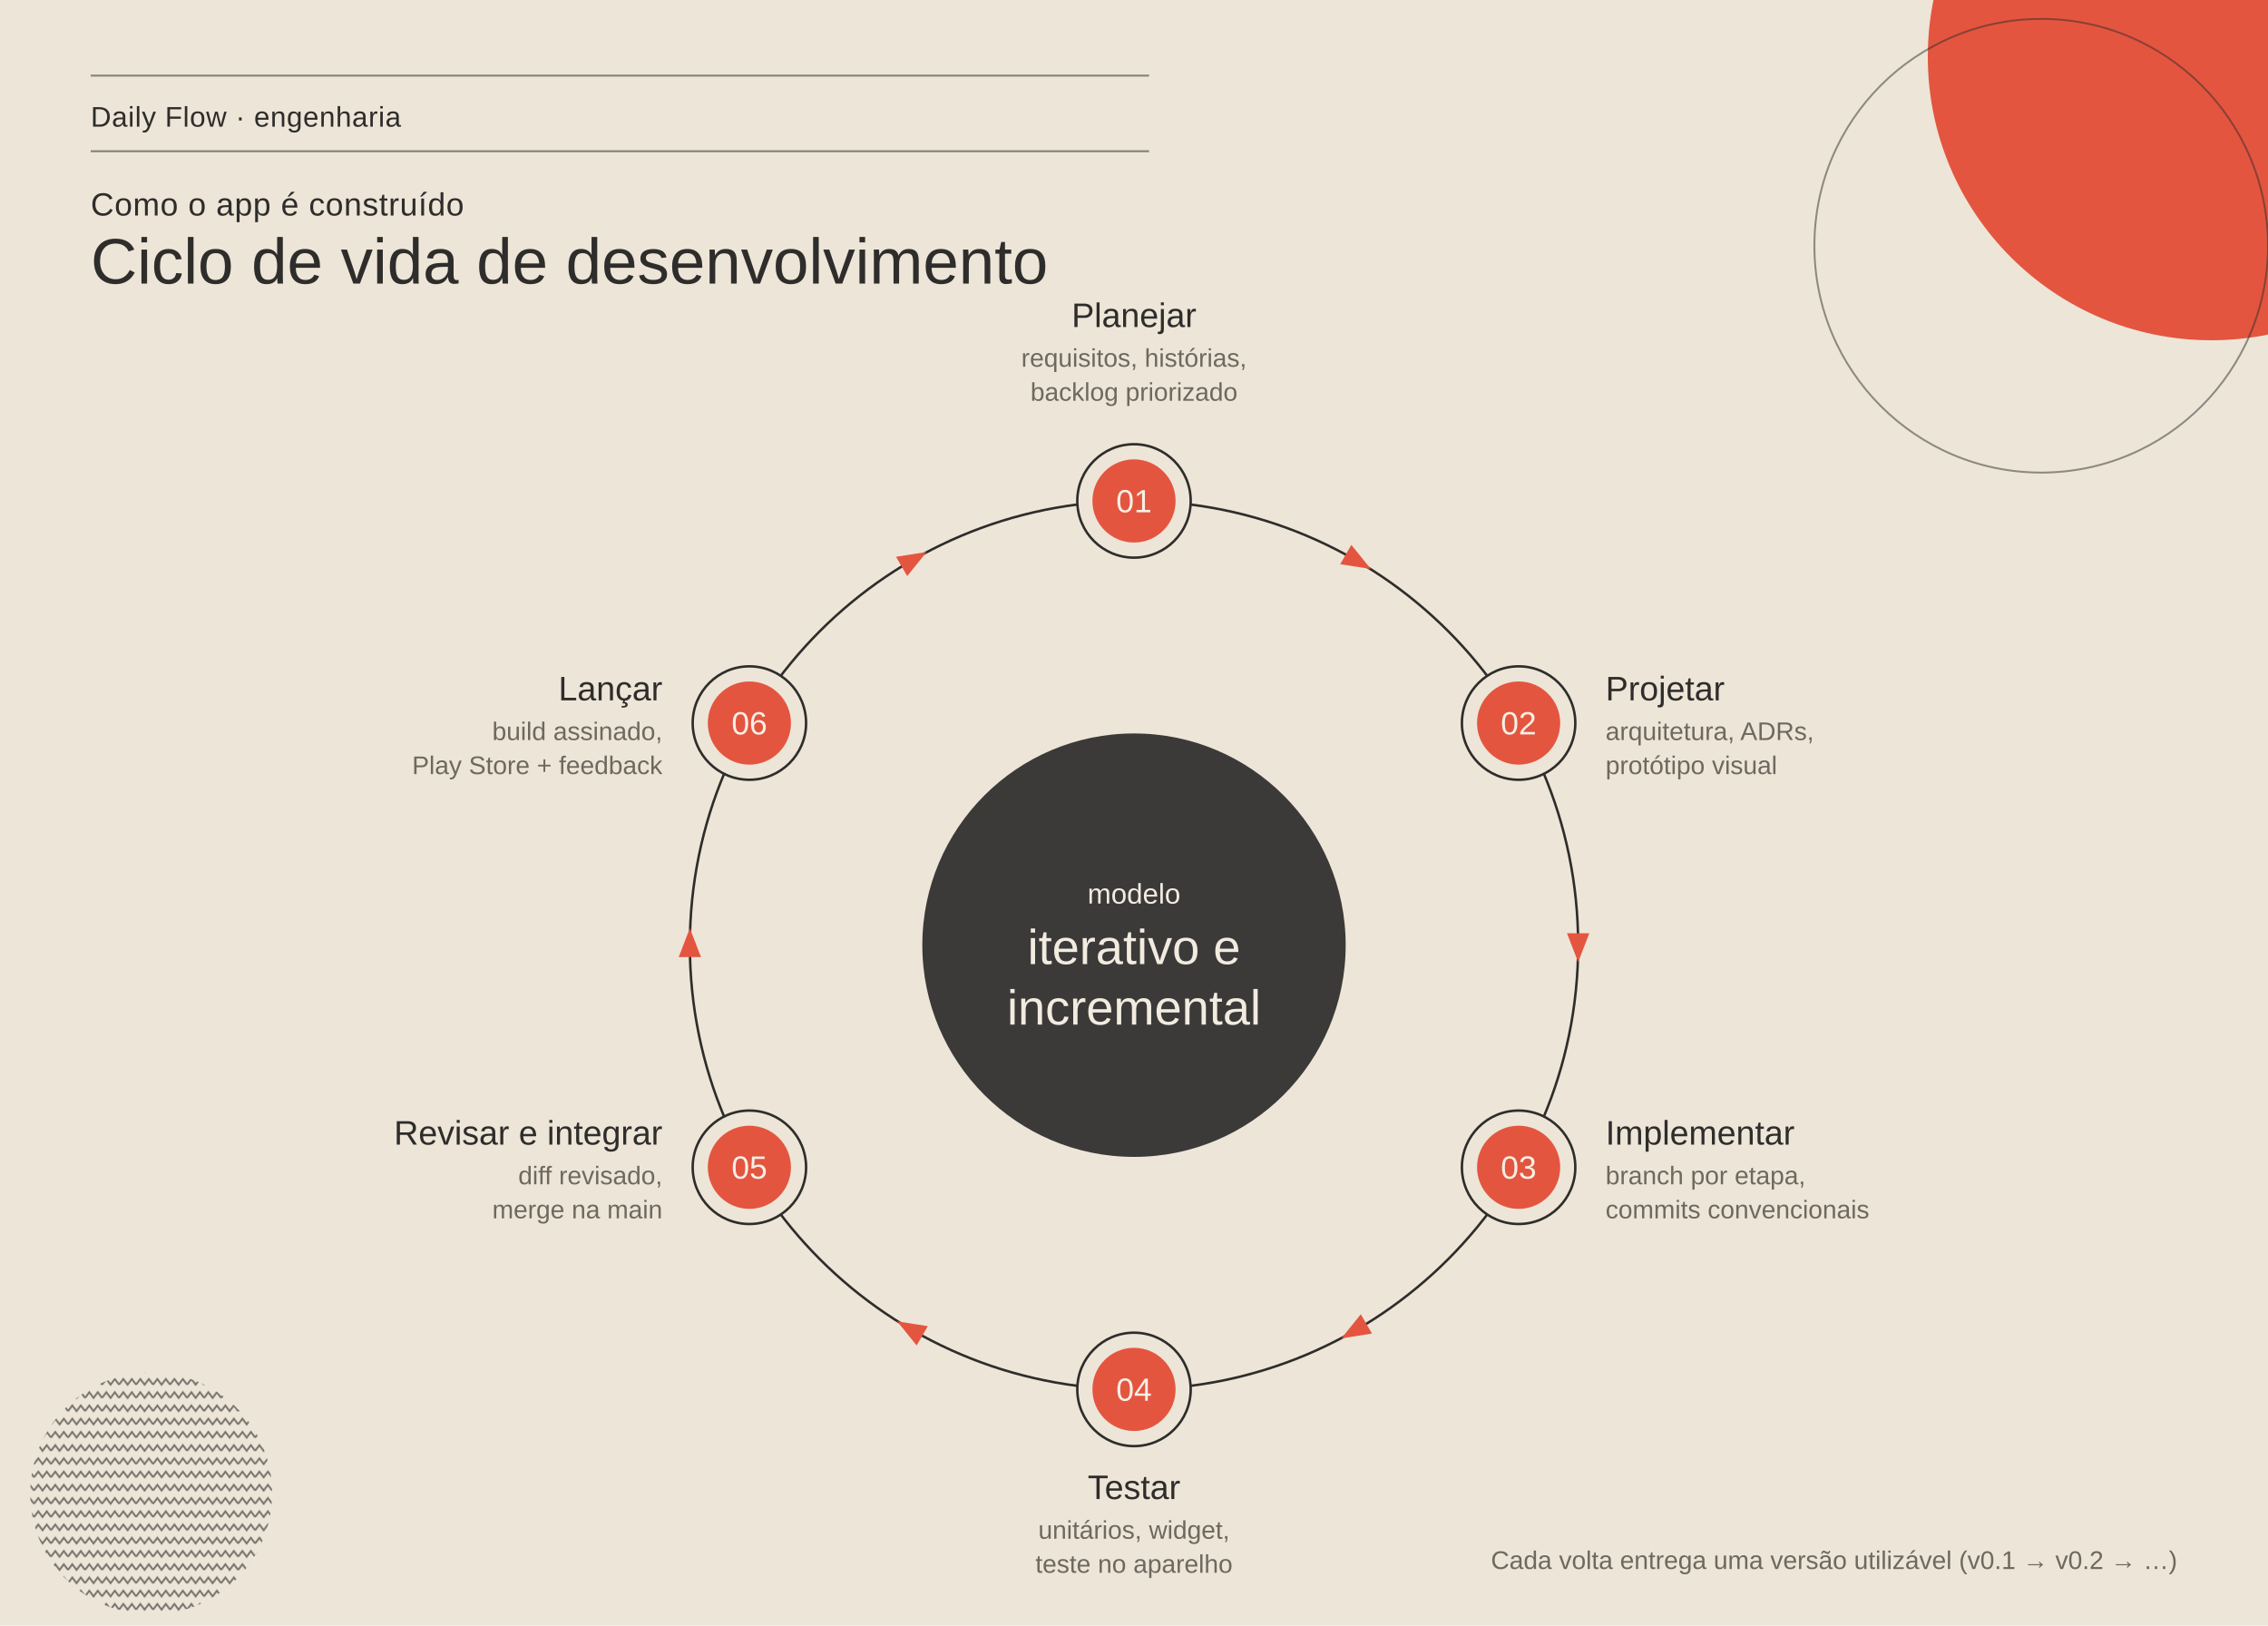
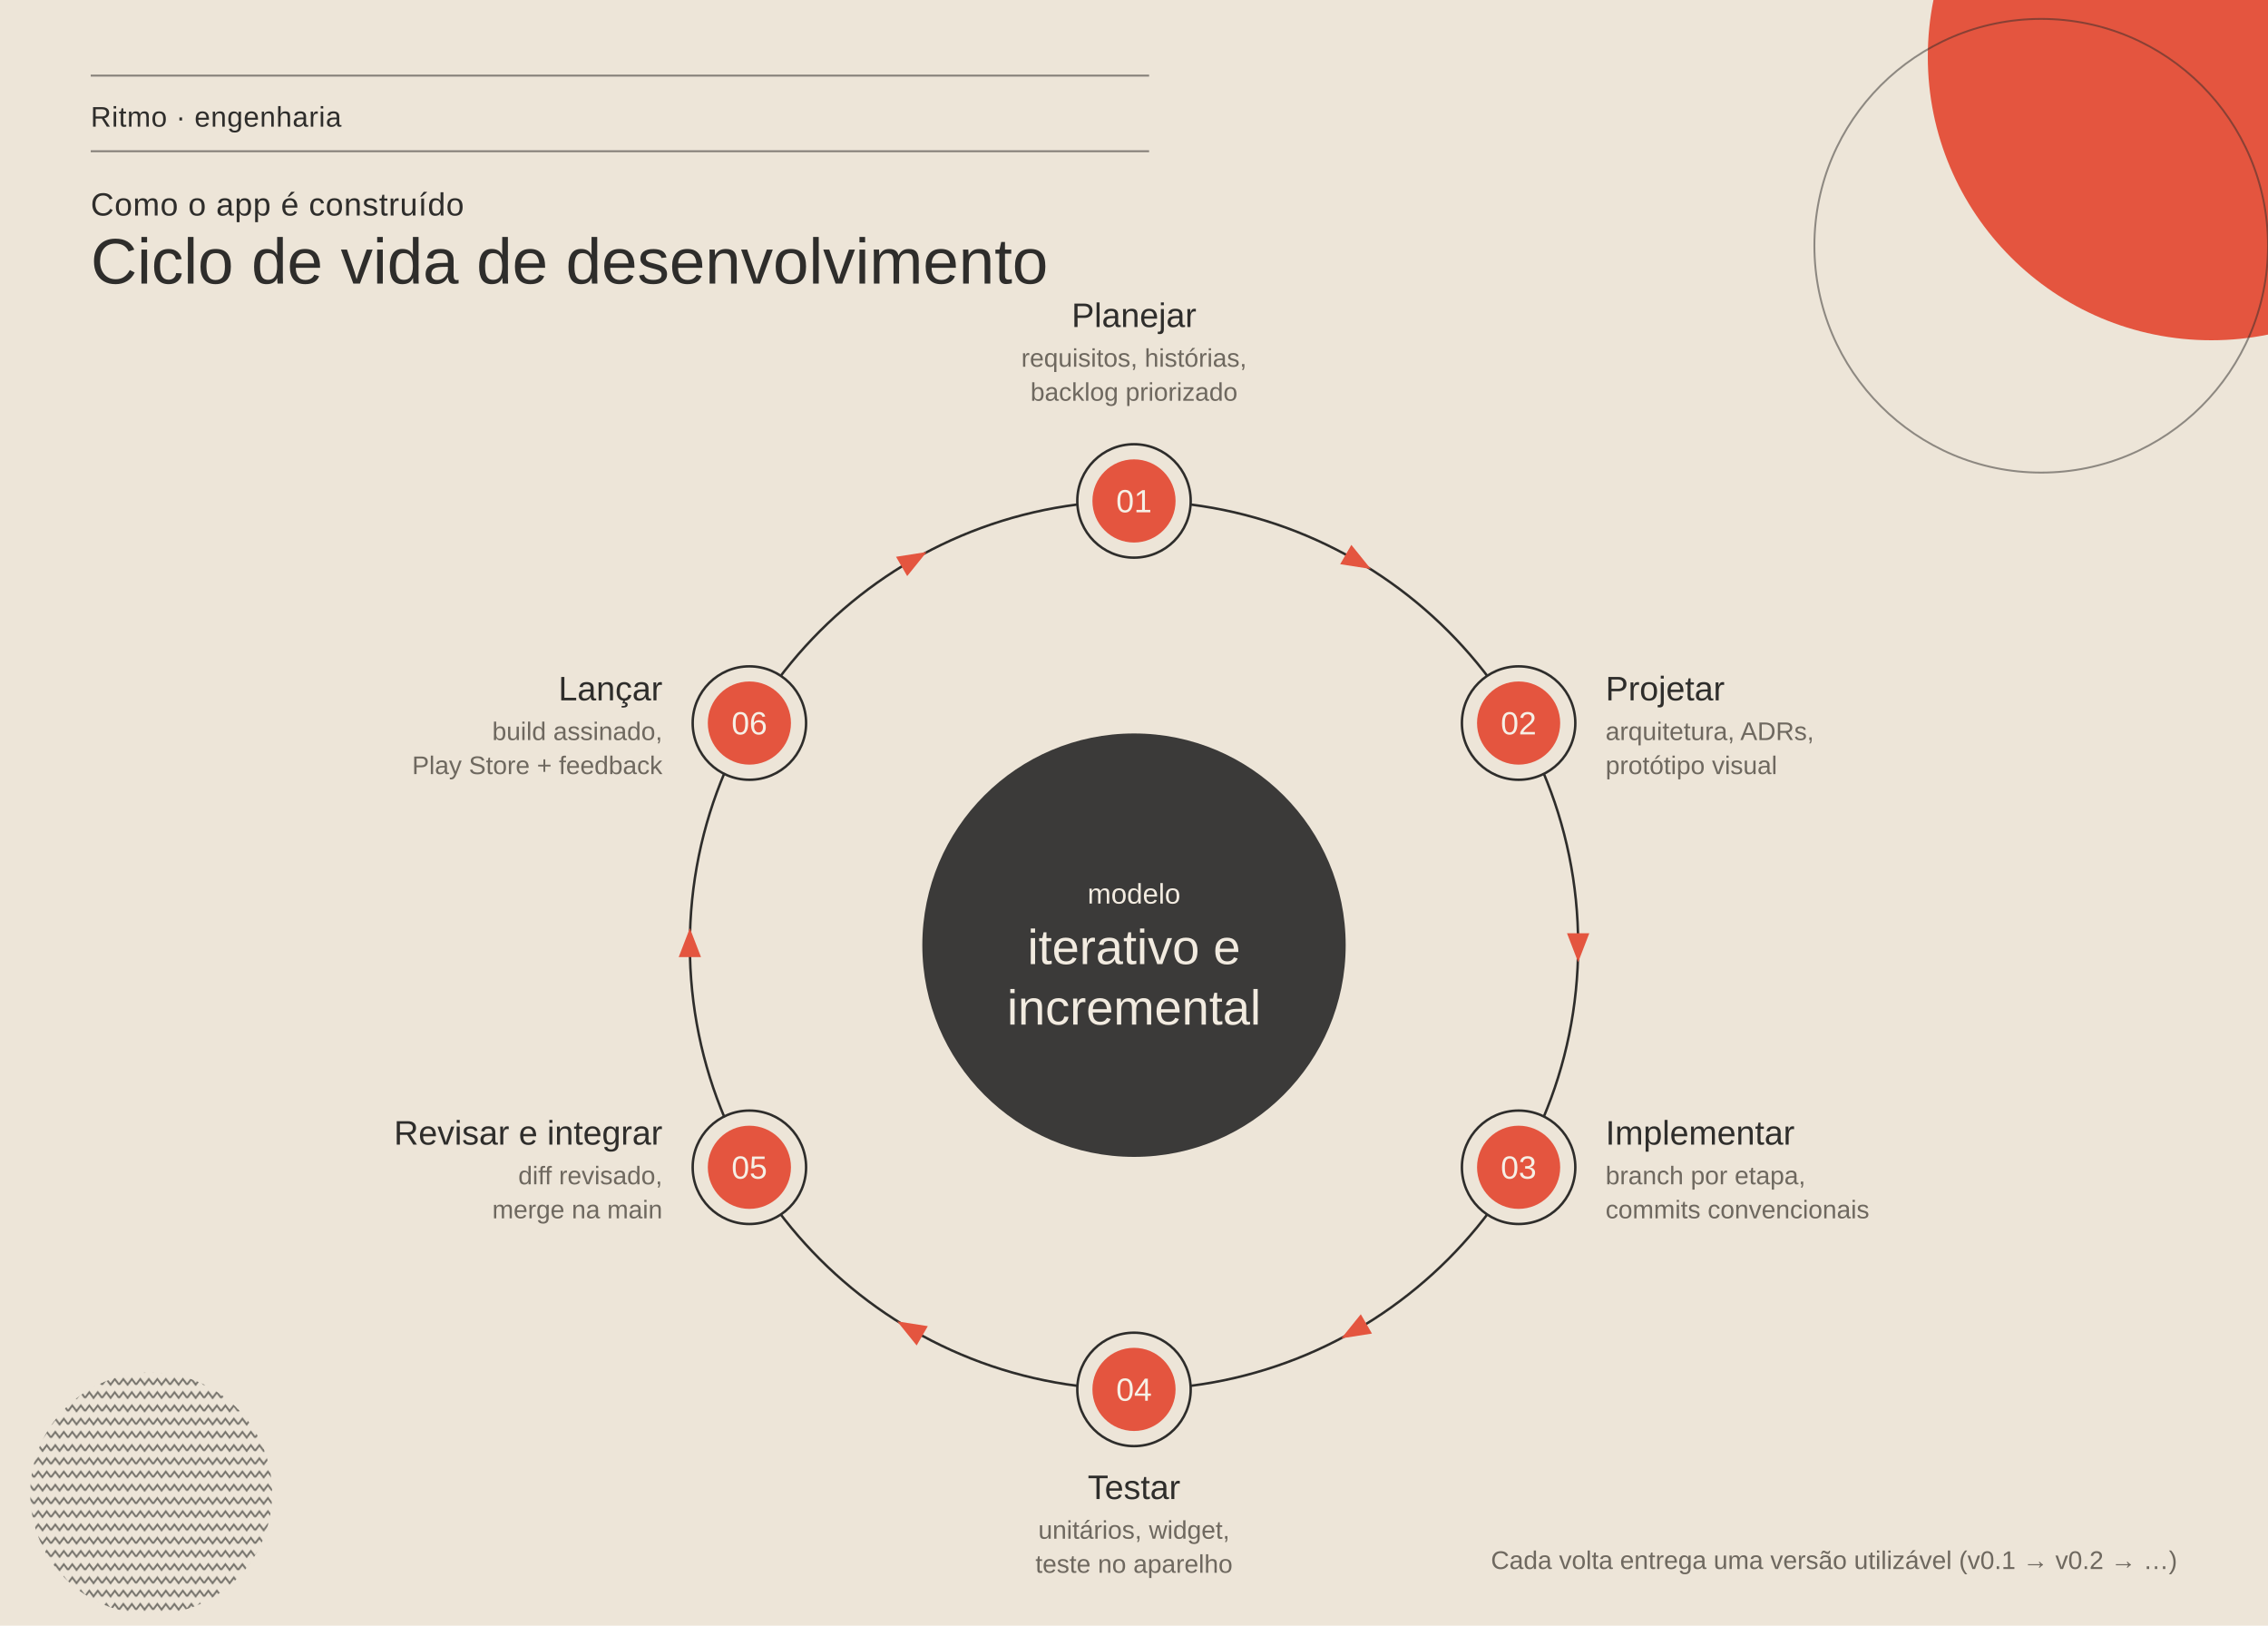
<svg xmlns="http://www.w3.org/2000/svg" width="1200" height="860" viewBox="0 0 1200 860" role="img" aria-labelledby="t d">
  <defs>
    <pattern id="zig" width="9" height="7" patternUnits="userSpaceOnUse">
      <path d="M0 4.5 L2.25 1.5 L4.5 4.5 L6.75 1.5 L9 4.5" fill="none" stroke="#2E2D2B" stroke-width="1" stroke-opacity=".6" />
    </pattern>
  </defs>
  <style>
  text { font-family: Jost, Futura, 'Century Gothic', 'Avenir Next', 'Segoe UI', Arial, sans-serif; fill: #2E2D2B; }
  .eyebrow { font-size: 15px; font-weight: 400; letter-spacing: .3px; }
  .title { font-size: 34px; font-weight: 300; }
  .h { font-size: 18px; font-weight: 500; }
  .s { font-size: 13.5px; fill: #6E685F; }
  .n { font-size: 15px; font-weight: 500; fill: #E4553F; }
  .on { fill: #F2EBE0; }
  .onm { fill: #B5AEA3; }
  .mono { font-family: Consolas, Menlo, 'DejaVu Sans Mono', monospace; }
</style>
  <rect width="1200" height="860" fill="#EDE5D8" />
  <circle cx="1170" cy="30" r="150" fill="#E4553F" />
  <circle cx="1080" cy="130" r="120" fill="none" stroke="#2E2D2B" stroke-opacity=".5" />
  <circle cx="80" cy="790" r="64" fill="url(#zig)" />
  <line x1="48" y1="40" x2="608" y2="40" stroke="#2E2D2B" stroke-opacity=".55" />
-   <text x="48" y="67" class="eyebrow">Daily Flow · engenharia</text>
+   <text x="48" y="67" class="eyebrow">Ritmo · engenharia</text>
  <line x1="48" y1="80" x2="608" y2="80" stroke="#2E2D2B" stroke-opacity=".55" />
  <text x="48" y="114" class="eyebrow" style="font-weight:300;font-size:17px">Como o app é construído</text>
  <text x="48" y="150" class="title">Ciclo de vida de desenvolvimento</text>
  <circle cx="600" cy="500" r="235" fill="none" stroke="#2E2D2B" stroke-width="1.3" />
  <polygon points="9,0 -6.3,5.9 -6.3,-5.9" fill="#E4553F" transform="translate(717.5 296.5) rotate(30.0)" />
  <polygon points="9,0 -6.3,5.9 -6.3,-5.9" fill="#E4553F" transform="translate(835.0 500.0) rotate(90.0)" />
  <polygon points="9,0 -6.3,5.9 -6.3,-5.9" fill="#E4553F" transform="translate(717.5 703.5) rotate(150.0)" />
  <polygon points="9,0 -6.3,5.9 -6.3,-5.9" fill="#E4553F" transform="translate(482.5 703.5) rotate(210.0)" />
  <polygon points="9,0 -6.3,5.9 -6.3,-5.9" fill="#E4553F" transform="translate(365.0 500.0) rotate(270.0)" />
  <polygon points="9,0 -6.3,5.9 -6.3,-5.9" fill="#E4553F" transform="translate(482.5 296.5) rotate(330.0)" />
  <circle cx="600" cy="500" r="112" fill="#3B3A39" />
  <text x="600" y="478" text-anchor="middle" class="on" style="font-size:15px">modelo</text>
  <text x="600" y="510" text-anchor="middle" class="on" style="font-size:26px;font-weight:300">iterativo e</text>
  <text x="600" y="542" text-anchor="middle" class="on" style="font-size:26px;font-weight:300">incremental</text>
  <circle cx="600.0" cy="265.0" r="30" fill="#EDE5D8" stroke="#2E2D2B" stroke-width="1.3" />
  <circle cx="600.0" cy="265.0" r="22" fill="#E4553F" />
  <text x="600.0" y="271.0" text-anchor="middle" style="font-size:17px;font-weight:500;fill:#F6F0E6">01</text>
  <text x="600.0" y="173.0" text-anchor="middle" class="h">Planejar</text>
  <text x="600.0" y="194.0" text-anchor="middle" class="s">requisitos, histórias,</text>
  <text x="600.0" y="212.0" text-anchor="middle" class="s">backlog priorizado</text>
  <circle cx="803.5" cy="382.5" r="30" fill="#EDE5D8" stroke="#2E2D2B" stroke-width="1.3" />
  <circle cx="803.5" cy="382.5" r="22" fill="#E4553F" />
  <text x="803.5" y="388.5" text-anchor="middle" style="font-size:17px;font-weight:500;fill:#F6F0E6">02</text>
  <text x="849.5" y="370.5" text-anchor="start" class="h">Projetar</text>
  <text x="849.5" y="391.5" text-anchor="start" class="s">arquitetura, ADRs,</text>
  <text x="849.5" y="409.5" text-anchor="start" class="s">protótipo visual</text>
  <circle cx="803.5" cy="617.5" r="30" fill="#EDE5D8" stroke="#2E2D2B" stroke-width="1.3" />
  <circle cx="803.5" cy="617.5" r="22" fill="#E4553F" />
  <text x="803.5" y="623.5" text-anchor="middle" style="font-size:17px;font-weight:500;fill:#F6F0E6">03</text>
  <text x="849.5" y="605.5" text-anchor="start" class="h">Implementar</text>
  <text x="849.5" y="626.5" text-anchor="start" class="s">branch por etapa,</text>
  <text x="849.5" y="644.5" text-anchor="start" class="s">commits convencionais</text>
  <circle cx="600.0" cy="735.0" r="30" fill="#EDE5D8" stroke="#2E2D2B" stroke-width="1.3" />
  <circle cx="600.0" cy="735.0" r="22" fill="#E4553F" />
  <text x="600.0" y="741.0" text-anchor="middle" style="font-size:17px;font-weight:500;fill:#F6F0E6">04</text>
  <text x="600.0" y="793.0" text-anchor="middle" class="h">Testar</text>
  <text x="600.0" y="814.0" text-anchor="middle" class="s">unitários, widget,</text>
  <text x="600.0" y="832.0" text-anchor="middle" class="s">teste no aparelho</text>
  <circle cx="396.5" cy="617.5" r="30" fill="#EDE5D8" stroke="#2E2D2B" stroke-width="1.3" />
  <circle cx="396.5" cy="617.5" r="22" fill="#E4553F" />
  <text x="396.5" y="623.5" text-anchor="middle" style="font-size:17px;font-weight:500;fill:#F6F0E6">05</text>
  <text x="350.5" y="605.5" text-anchor="end" class="h">Revisar e integrar</text>
  <text x="350.5" y="626.5" text-anchor="end" class="s">diff revisado,</text>
  <text x="350.5" y="644.5" text-anchor="end" class="s">merge na main</text>
  <circle cx="396.5" cy="382.5" r="30" fill="#EDE5D8" stroke="#2E2D2B" stroke-width="1.3" />
  <circle cx="396.5" cy="382.5" r="22" fill="#E4553F" />
  <text x="396.5" y="388.5" text-anchor="middle" style="font-size:17px;font-weight:500;fill:#F6F0E6">06</text>
  <text x="350.5" y="370.5" text-anchor="end" class="h">Lançar</text>
  <text x="350.5" y="391.5" text-anchor="end" class="s">build assinado,</text>
  <text x="350.5" y="409.5" text-anchor="end" class="s">Play Store + feedback</text>
  <text x="1152" y="830" text-anchor="end" class="s">Cada volta entrega uma versão utilizável (v0.1 → v0.2 → …)</text>
</svg>
